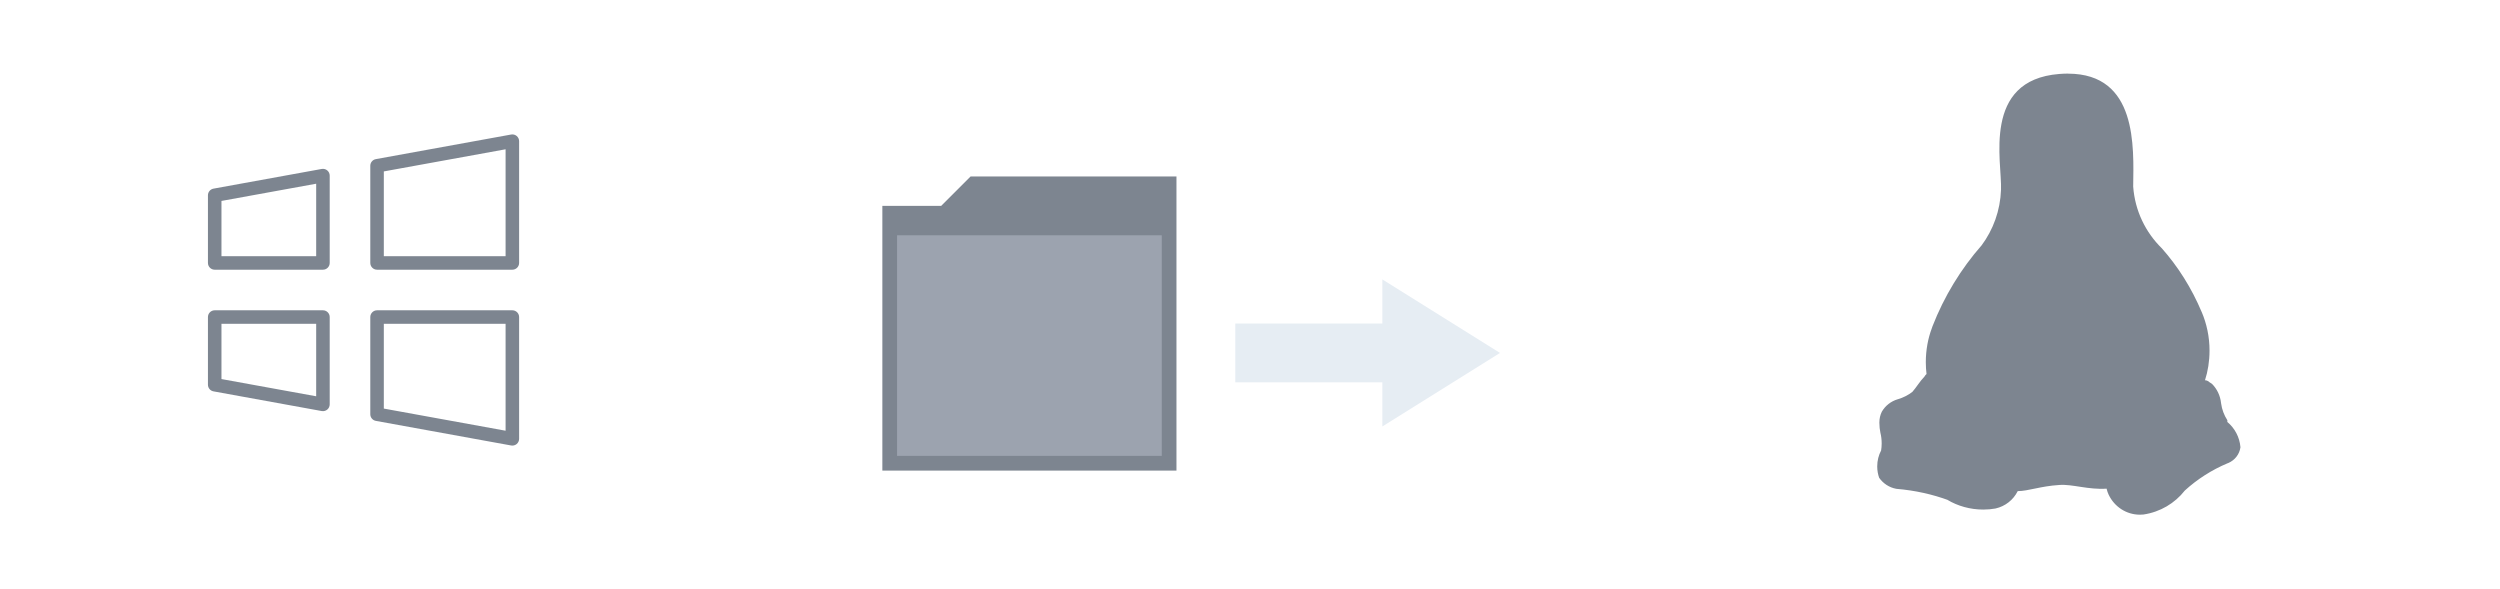
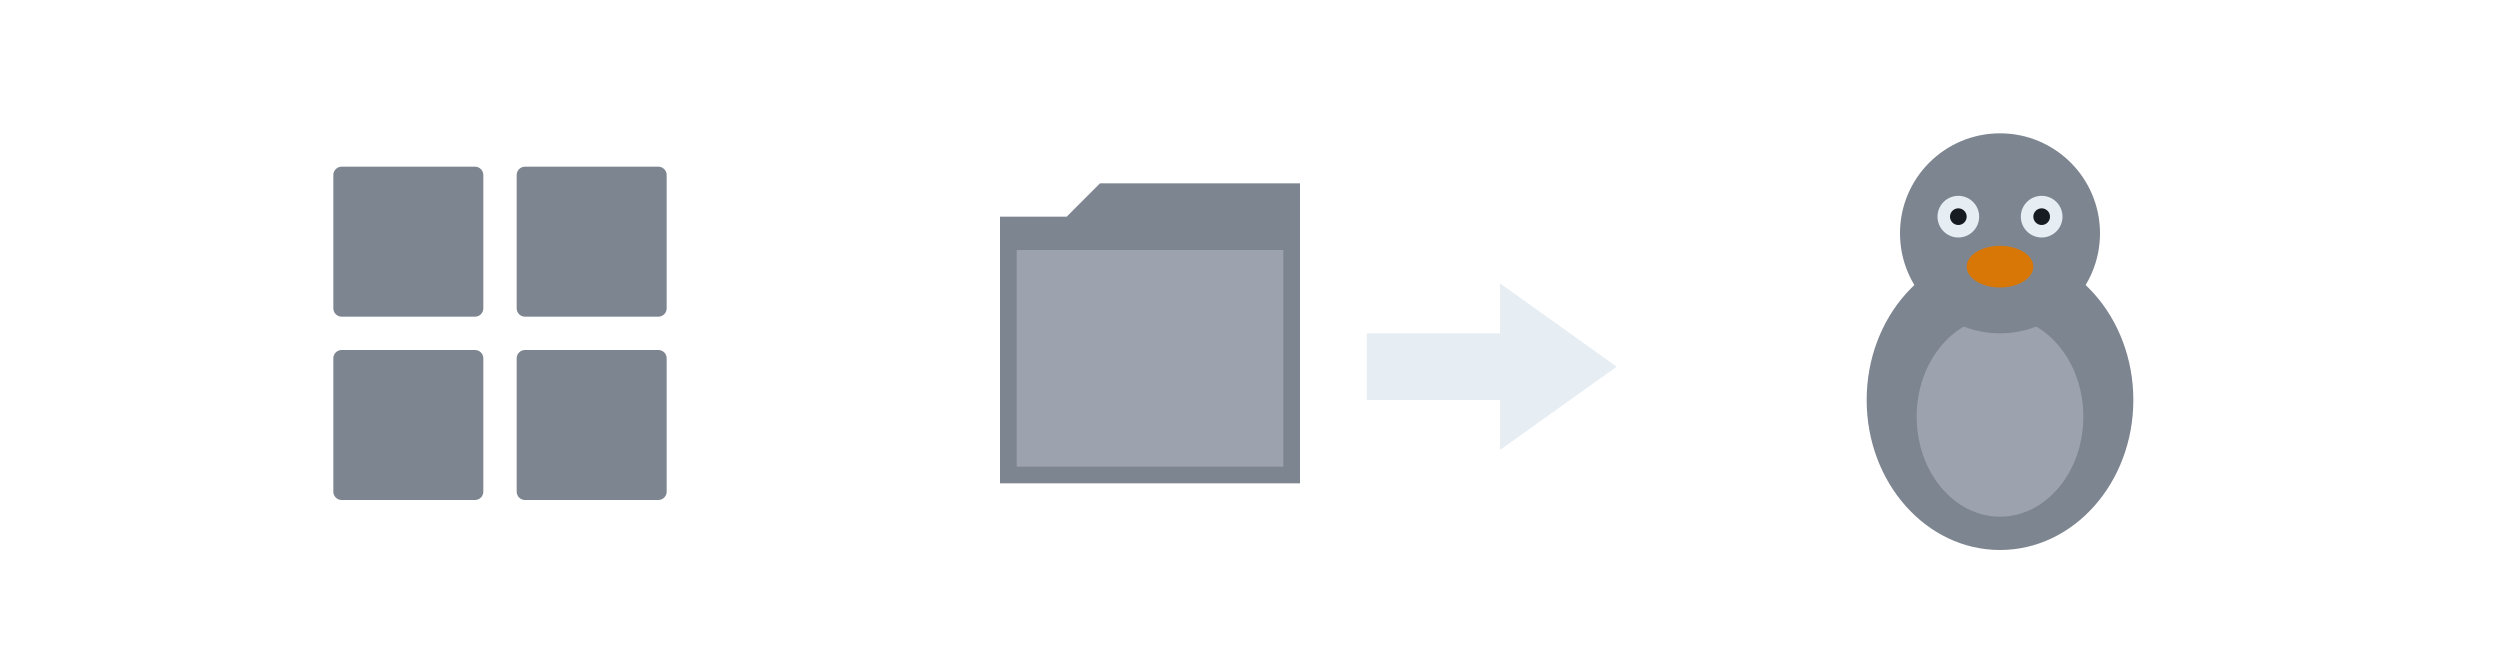
- <svg xmlns="http://www.w3.org/2000/svg" viewBox="0 0 340 80">
-   <g transform="translate(20, 10) scale(0.23)" fill="#7d8590">
-     <path d="M216,140H136a4,4,0,0,0-4,4v57.455a4,4,0,0,0,3.285,3.936l80,14.545A4,4,0,0,0,220,216V144A4,4,0,0,0,216,140Zm-4,71.207-72-13.091V148h72ZM104,140H40a4,4,0,0,0-4,4v40a4,4,0,0,0,3.285,3.936l64,11.637A4,4,0,0,0,108,195.637V144A4,4,0,0,0,104,140Zm-4,50.844L44,180.662V148h56Zm118.563-153.915a4,4,0,0,0-3.278-.864l-80,14.545A4,4,0,0,0,132,54.545V112a4,4,0,0,0,4,4h80a4,4,0,0,0,4-4V40A4.001,4.001,0,0,0,218.563,36.929ZM212,108H140V57.884L212,44.793ZM103.285,56.428l-64,11.637A4,4,0,0,0,36,72v40a4,4,0,0,0,4,4h64a4,4,0,0,0,4-4V60.363a4,4,0,0,0-4.715-3.936ZM100,108H44V75.338l56-10.182Z" />
+ <svg xmlns="http://www.w3.org/2000/svg" viewBox="0 0 300 80">
+   <g transform="translate(40, 20)">
+     <rect x="0" y="0" width="18" height="18" fill="#7d8590" rx="1" />
+     <rect x="22" y="0" width="18" height="18" fill="#7d8590" rx="1" />
+     <rect x="0" y="22" width="18" height="18" fill="#7d8590" rx="1" />
+     <rect x="22" y="22" width="18" height="18" fill="#7d8590" rx="1" />
  </g>
-   <g transform="translate(120, 20)">
-     <path d="M0 8 L8 8 L12 4 L40 4 L40 44 L0 44 Z" fill="#7d8590" />
-     <path d="M2 12 L38 12 L38 42 L2 42 Z" fill="#9ca3af" />
-     <path d="M48 24 L68 24 L68 18 L84 28 L68 38 L68 32 L48 32 Z" fill="#e6edf3" />
+   <g transform="translate(120, 18)">
+     <path d="M0 8 L8 8 L12 4 L36 4 L36 40 L0 40 Z" fill="#7d8590" />
+     <path d="M2 12 L34 12 L34 38 L2 38 Z" fill="#9ca3af" />
+     <path d="M44 22 L60 22 L60 16 L74 26 L60 36 L60 30 L44 30 Z" fill="#e6edf3" />
  </g>
-   <g transform="translate(248, 8) scale(2)" fill="#7d8590">
-     <path d="M16.63 1.004c-0.194 0-0.394 0.010-0.6 0.026-5.281 0.416-3.88 6.007-3.961 7.87-0.050 1.426-0.534 2.729-1.325 3.792l0.013-0.018c-1.407 1.602-2.555 3.474-3.351 5.523l-0.043 0.127c-0.258 0.685-0.408 1.476-0.408 2.302 0 0.285 0.018 0.566 0.052 0.841l-0.003-0.033c-0.056 0.046-0.103 0.102-0.136 0.166l-0.001 0.003c-0.325 0.335-0.562 0.75-0.829 1.048-0.283 0.217-0.615 0.388-0.975 0.494l-0.021 0.005c-0.464 0.139-0.842 0.442-1.075 0.841l-0.005 0.009c-0.104 0.212-0.165 0.461-0.165 0.725 0 0.010 0 0.019 0 0.029l-0-0.001c0.002 0.238 0.026 0.469 0.073 0.693l-0.004-0.023c0.056 0.219 0.088 0.471 0.088 0.73 0 0.17-0.014 0.337-0.041 0.5l0.002-0.018c-0.167 0.313-0.264 0.685-0.264 1.080 0 0.278 0.048 0.544 0.137 0.791l-0.005-0.016c0.273 0.388 0.686 0.662 1.164 0.749l0.011 0.002c1.274 0.107 2.451 0.373 3.561 0.78l-0.094-0.030c0.698 0.415 1.539 0.66 2.436 0.66 0.294 0 0.582-0.026 0.862-0.077l-0.029 0.004c0.667-0.151 1.211-0.586 1.504-1.169l0.006-0.013c0.734-0.004 1.537-0.336 2.824-0.417 0.873-0.072 1.967 0.334 3.22 0.25 0.037 0.159 0.086 0.298 0.148 0.429l-0.006-0.013 0.004 0.004c0.384 0.804 1.19 1.35 2.124 1.35 0.081 0 0.161-0.004 0.24-0.012l-0.010 0.001c1.151-0.17 2.139-0.768 2.813-1.623l0.007-0.009c0.843-0.768 1.827-1.401 2.905-1.853l0.067-0.025c0.432-0.191 0.742-0.585 0.81-1.059l0.001-0.007c-0.059-0.694-0.392-1.299-0.888-1.716l-0.004-0.003v-0.121l-0.004-0.004c-0.214-0.33-0.364-0.722-0.421-1.142l-0.002-0.015c-0.053-0.513-0.278-0.966-0.615-1.307l0 0h-0.004c-0.074-0.067-0.154-0.084-0.235-0.169-0.066-0.047-0.148-0.076-0.237-0.080l-0.001-0c0.195-0.602 0.308-1.294 0.308-2.013 0-0.94-0.193-1.835-0.541-2.647l0.017 0.044c-0.704-1.672-1.619-3.111-2.732-4.369l0.014 0.017c-1.105-1.082-1.828-2.551-1.948-4.187l-0.001-0.021c0.033-2.689 0.295-7.664-4.429-7.671z" />
+   <g transform="translate(220, 16)">
+     <ellipse cx="20" cy="32" rx="16" ry="18" fill="#7d8590" />
+     <ellipse cx="20" cy="34" rx="10" ry="12" fill="#9ca3af" />
+     <circle cx="20" cy="12" r="12" fill="#7d8590" />
+     <circle cx="15" cy="10" r="2.5" fill="#e6edf3" />
+     <circle cx="25" cy="10" r="2.5" fill="#e6edf3" />
+     <circle cx="15" cy="10" r="1" fill="#161b22" />
+     <circle cx="25" cy="10" r="1" fill="#161b22" />
+     <ellipse cx="20" cy="16" rx="4" ry="2.5" fill="#d97706" />
  </g>
</svg>
